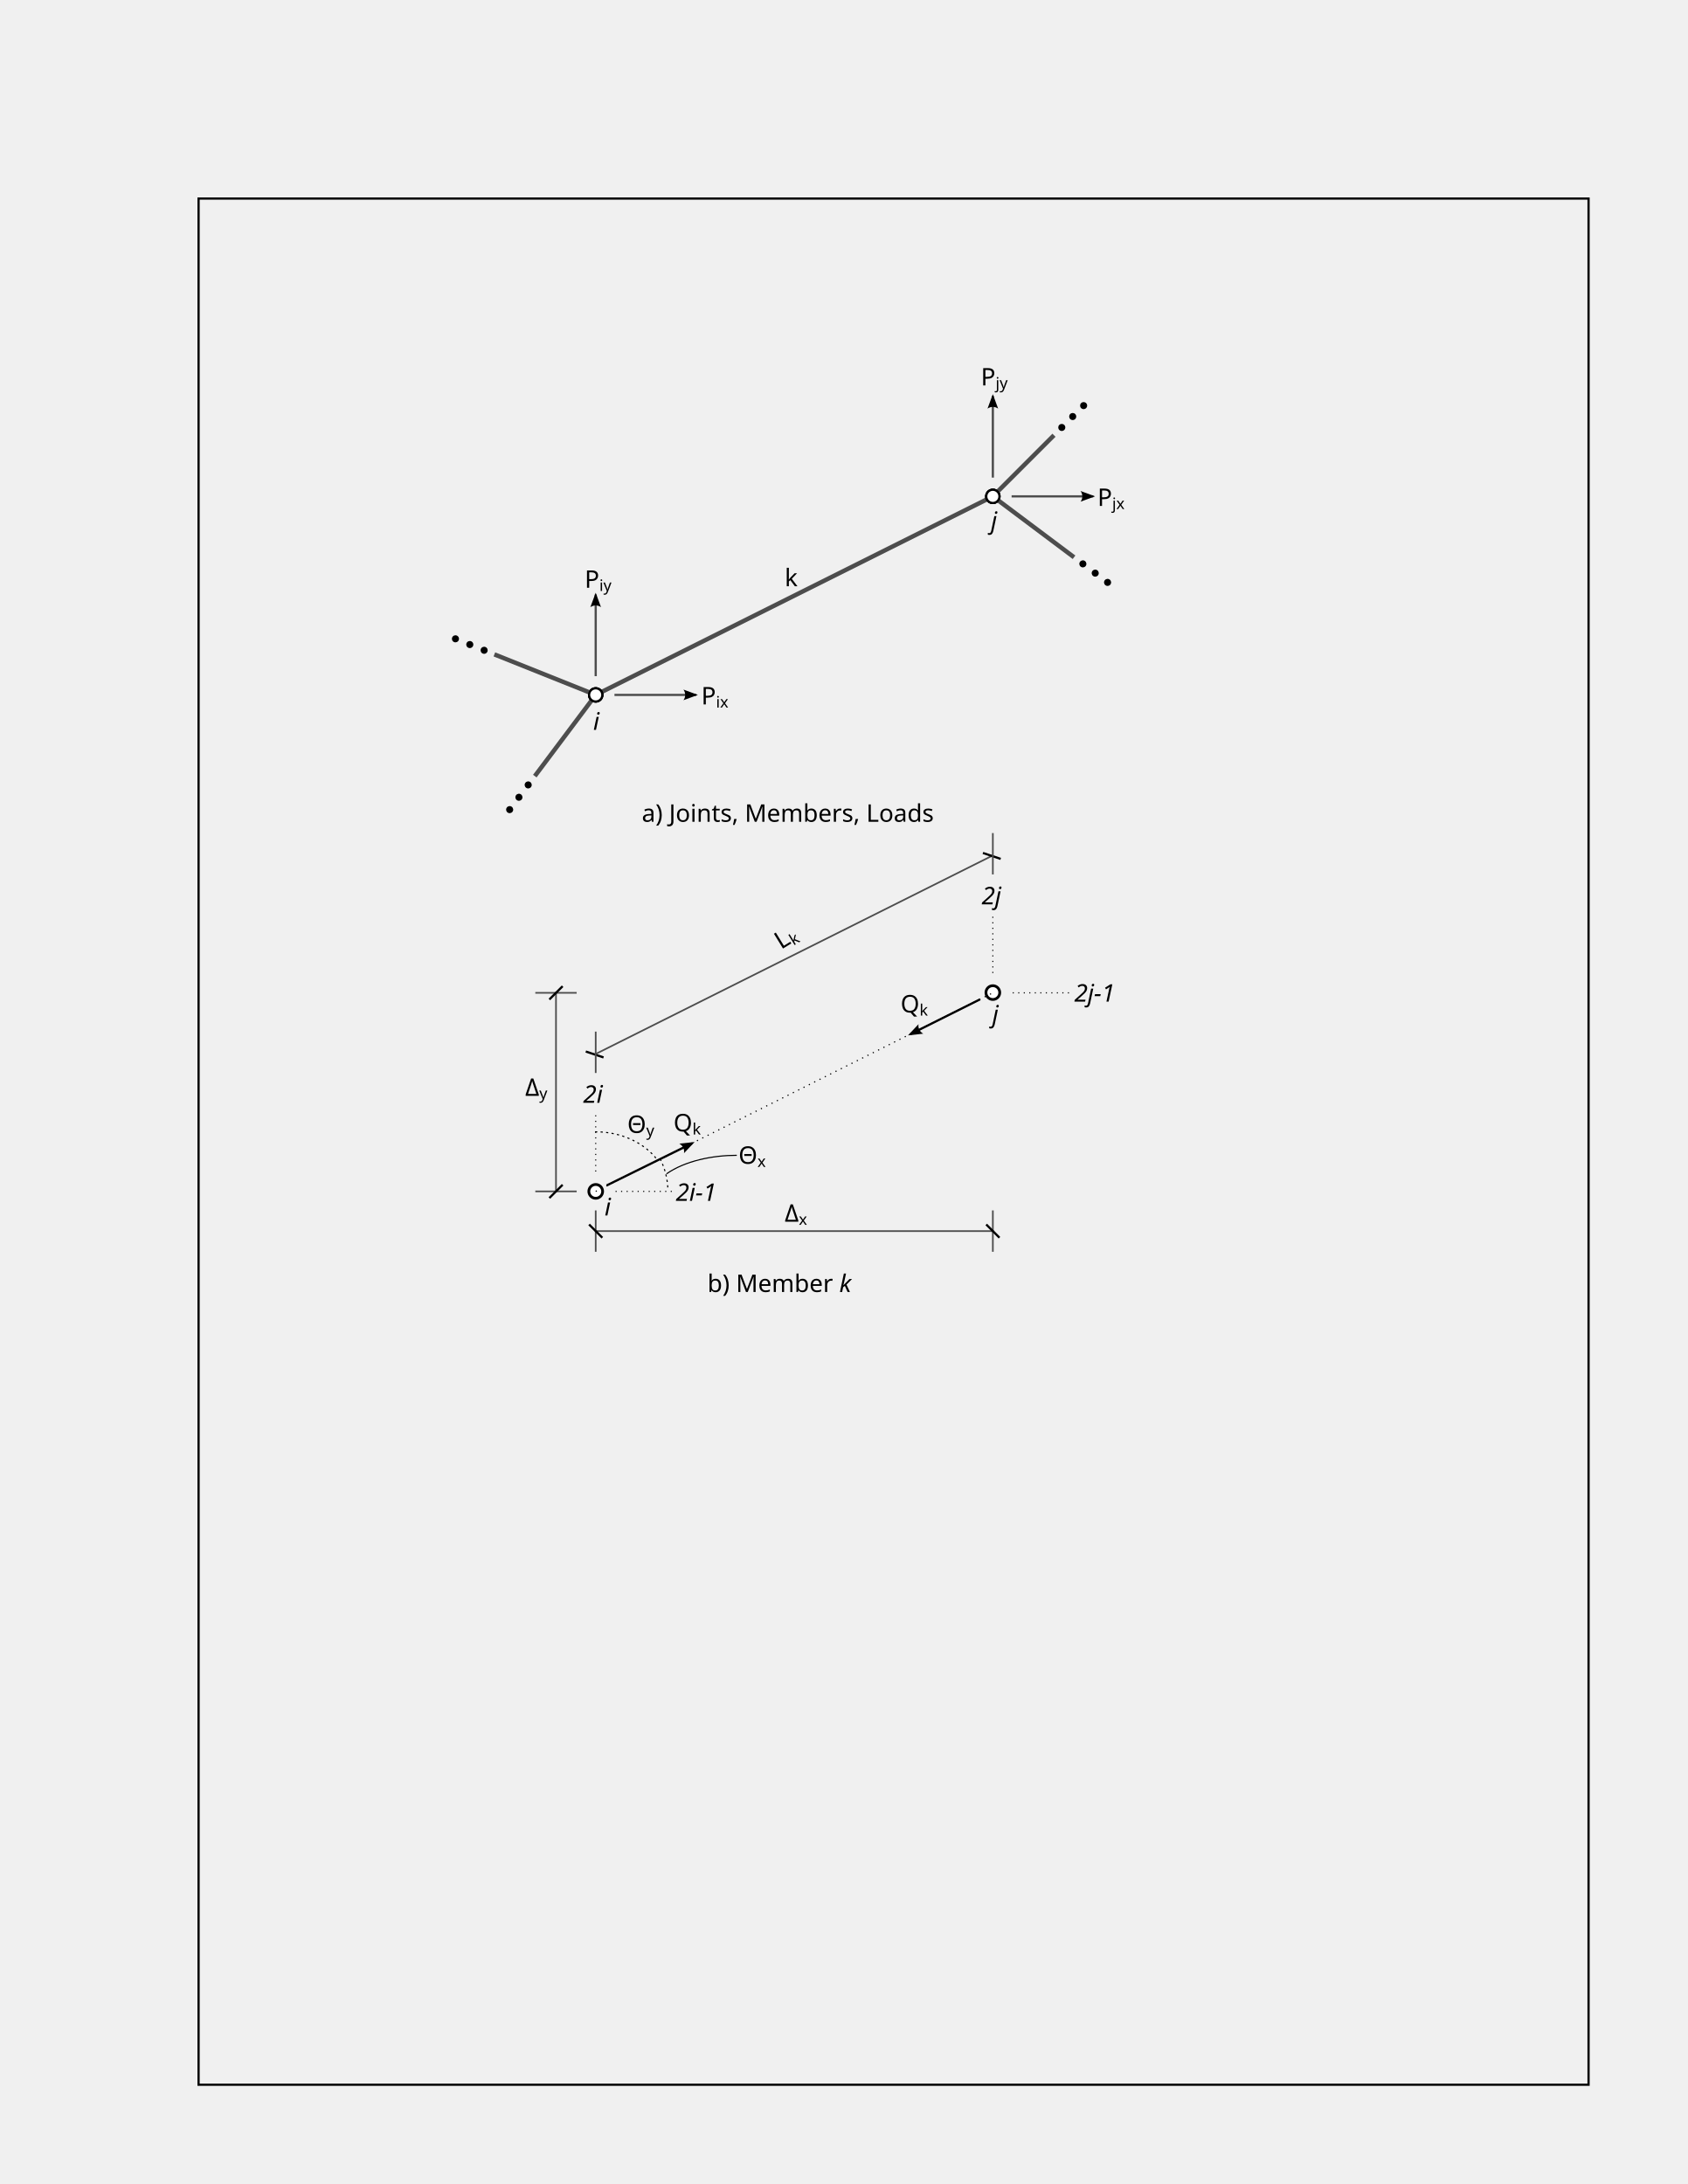
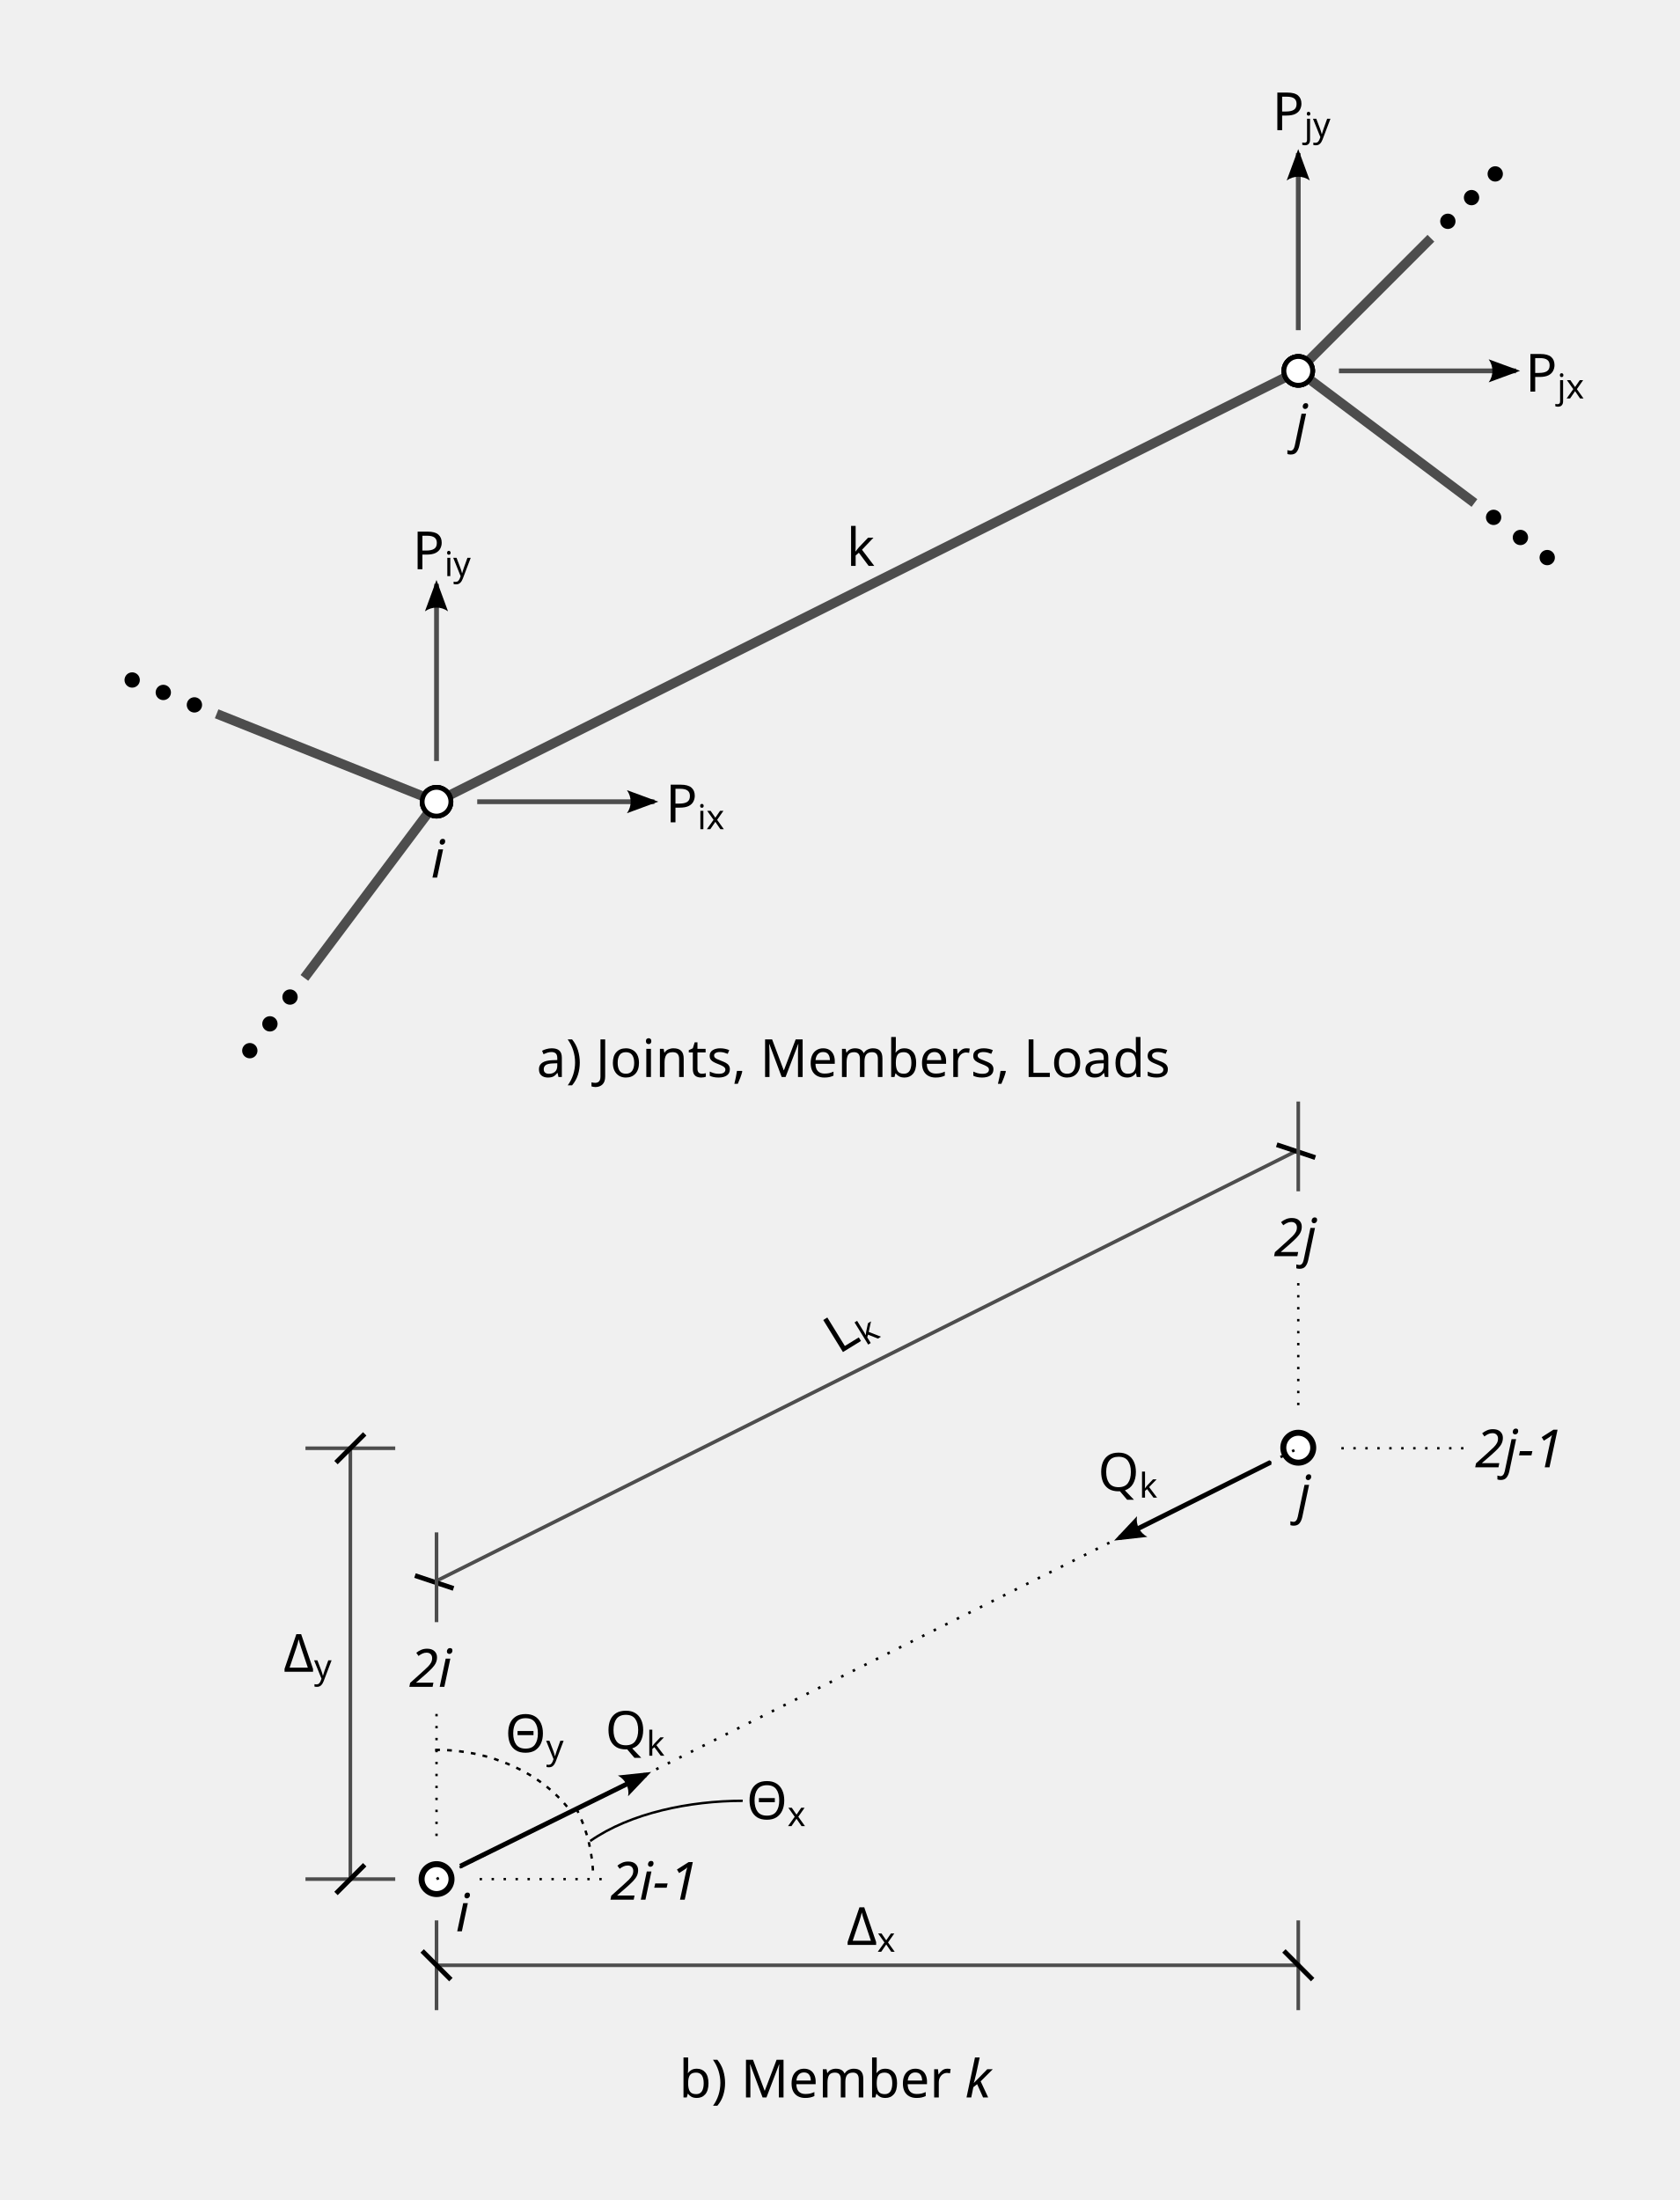
- <svg xmlns="http://www.w3.org/2000/svg" width="765" height="990" id="svg2" version="1.1">
+ <svg xmlns="http://www.w3.org/2000/svg" width="3.655in" height="4.787in" id="svg2" version="1.1">
  <defs id="defs4">
    <marker style="overflow:visible" id="InfiniteLineEnd" refX="0" refY="0" orient="auto">
      <g id="g4413">
        <circle id="circle4415" r="0.8" cy="0" cx="3" />
        <circle id="circle4417" r="0.8" cy="0" cx="6.5" />
        <circle id="circle4419" r="0.8" cy="0" cx="10" />
      </g>
    </marker>
-     <marker style="overflow:visible;" markerUnits="userSpaceOnUse" id="TrussNodeS" refX="0.0" refY="0.0" orient="auto">
+     <marker style="overflow:visible" markerUnits="userSpaceOnUse" id="TrussNodeS" refX="0" refY="0" orient="auto">
      <circle id="circle4171" style="fill:#ffffff;stroke:#000000;stroke-width:1" r="3" cy="0" cx="0" />
    </marker>
-     <marker style="overflow:visible;" id="DimensionTick" refX="0.0" refY="0.0" orient="auto">
-       <path id="path4168" transform="translate(-4.0,-4.0)" style="stroke:#000000;stroke-width:1.0pt;marker-start:none;" d="M 0.0,0.0 L 8.0,8.0 " />
+     <marker style="overflow:visible" id="DimensionTick" refX="0" refY="0" orient="auto">
+       <path id="path4168" transform="translate(-4,-4)" style="stroke:#000000;stroke-width:1pt;marker-start:none" d="M 0,0 8,8" />
    </marker>
-     <marker orient="auto" refY="0.0" refX="0.0" id="Arrow1Lstart" style="overflow:visible">
-       <path id="path4177" d="M 0.0,0.0 L 5.0,-5.0 L -12.5,0.0 L 5.0,5.0 L 0.0,0.0 z " style="fill-rule:evenodd;stroke:#000000;stroke-width:1.0pt;marker-start:none" transform="scale(0.8) translate(12.5,0)" />
+     <marker orient="auto" refY="0" refX="0" id="Arrow1Lstart" style="overflow:visible">
+       <path id="path4177" d="M 0,0 5,-5 -12.5,0 5,5 Z" style="fill-rule:evenodd;stroke:#000000;stroke-width:1pt;marker-start:none" transform="matrix(0.8,0,0,0.8,10,0)" />
    </marker>
-     <marker orient="auto" refY="0.0" refX="0.0" id="Arrow2Mend" style="overflow:visible;">
-       <path id="path4204" style="font-size:12.0;fill-rule:evenodd;stroke-width:0.625;stroke-linejoin:round;" d="M 8.719,4.034 L -2.207,0.016 L 8.719,-4.002 C 6.973,-1.63 6.983,1.616 8.719,4.034 z " transform="scale(0.6) rotate(180) translate(0,0)" />
+     <marker orient="auto" refY="0" refX="0" id="Arrow2Mend" style="overflow:visible">
+       <path id="path4204" style="font-size:12px;fill-rule:evenodd;stroke-width:0.625;stroke-linejoin:round" d="M 8.719,4.034 -2.207,0.016 8.719,-4.002 c -1.745,2.372 -1.735,5.617 -6e-7,8.035 z" transform="scale(-0.6)" />
    </marker>
  </defs>
-   <g id="layer2">
-     <rect style="fill:none;stroke:#000000;stroke-width:1px;stroke-linecap:butt;stroke-linejoin:miter;stroke-opacity:1" id="rect3040" width="630" height="855" x="90" y="90" />
-   </g>
-   <g id="layer1" transform="translate(0,-62.362)">
+   <g id="layer1" transform="translate(-178.8198,-209.8913)">
    <g id="g9150">
      <g id="g8644">
        <g id="g6120" transform="translate(0,225.0502)">
          <g transform="matrix(1.25,0,0,1.25,270.0087,377.362)" id="use3513">
-             <circle style="fill:#ffffff;stroke:#000000;stroke-width:1" id="circle3573" r="2.5" cy="0" cx="0" d="M 2.5,0 C 2.5,1.381 1.381,2.5 0,2.5 -1.381,2.5 -2.5,1.381 -2.5,0 c 0,-1.381 1.119,-2.5 2.5,-2.5 1.381,0 2.5,1.119 2.5,2.5 z" />
+             <circle style="fill:#ffffff;stroke:#000000;stroke-width:1" id="circle3573" r="2.5" cy="0" cx="0" />
          </g>
          <g transform="matrix(1.25,0,0,1.25,450,287.2494)" id="use3513-2">
-             <circle style="fill:#ffffff;stroke:#000000;stroke-width:1" id="circle3573-5" r="2.5" cy="0" cx="0" d="M 2.5,0 C 2.5,1.381 1.381,2.5 0,2.5 -1.381,2.5 -2.5,1.381 -2.5,0 c 0,-1.381 1.119,-2.5 2.5,-2.5 1.381,0 2.5,1.119 2.5,2.5 z" />
+             <circle style="fill:#ffffff;stroke:#000000;stroke-width:1" id="circle3573-5" r="2.5" cy="0" cx="0" />
          </g>
-           <path transform="translate(0,62.362)" id="path3364" d="M 270,315 450,225" style="fill:none;stroke:#000000;stroke-width:0.54;stroke-linecap:butt;stroke-linejoin:miter;stroke-miterlimit:4;stroke-opacity:1;stroke-dasharray:0.54, 2.16;stroke-dashoffset:0" />
+           <path transform="translate(0,62.362)" id="path3364" d="M 270,315 450,225" style="fill:none;stroke:#000000;stroke-width:0.54;stroke-linecap:butt;stroke-linejoin:miter;stroke-miterlimit:4;stroke-dasharray:0.54, 2.16;stroke-dashoffset:0;stroke-opacity:1" />
          <path transform="translate(0,62.362)" id="path4161" d="m 274.967,312.298 38.681,-19.078" style="fill:none;stroke:#000000;stroke-width:1px;stroke-linecap:butt;stroke-linejoin:miter;stroke-opacity:1;marker-end:url(#Arrow2Mend)" />
          <path transform="translate(0,62.362)" id="path4163" d="M 444.217,227.935 412.712,243.687" style="fill:none;stroke:#000000;stroke-width:1px;stroke-linecap:butt;stroke-linejoin:miter;stroke-opacity:1;marker-end:url(#Arrow2Mend)" />
-           <path transform="translate(0,62.362)" id="path4831" d="m 279,315 27,0" style="fill:none;stroke:#000000;stroke-width:0.5;stroke-linecap:butt;stroke-linejoin:miter;stroke-miterlimit:4;stroke-opacity:1;stroke-dasharray:0.5, 2;stroke-dashoffset:0" />
-           <path transform="translate(0,62.362)" id="path4833" d="m 270,306 0,-27" style="fill:none;stroke:#000000;stroke-width:0.5;stroke-linecap:butt;stroke-linejoin:miter;stroke-miterlimit:4;stroke-opacity:1;stroke-dasharray:0.5, 2;stroke-dashoffset:0" />
-           <path style="fill:none;stroke:#000000;stroke-width:0.5;stroke-linecap:butt;stroke-linejoin:miter;stroke-miterlimit:4;stroke-opacity:1;stroke-dasharray:0.5, 2;stroke-dashoffset:0" d="m 459,287.362 27,0" id="path4835" />
-           <path style="fill:none;stroke:#000000;stroke-width:0.5;stroke-linecap:butt;stroke-linejoin:miter;stroke-miterlimit:4;stroke-opacity:1;stroke-dasharray:0.5, 2;stroke-dashoffset:0" d="m 450,278.362 0,-27" id="path4837" />
-           <path transform="translate(0,62.362)" d="m 299.323,300.477 c 2.186,4.413 3.347,9.262 3.398,14.187" id="path4843" style="fill:none;stroke:#000000;stroke-width:0.5;stroke-linecap:square;stroke-miterlimit:4;stroke-opacity:1;stroke-dasharray:0.5, 2;stroke-dashoffset:0" />
-           <path transform="translate(0,62.362)" d="m 269.96,288 c 11.29,-0.011 21.8,4.723 27.845,12.544" id="path4845" style="fill:none;stroke:#000000;stroke-width:0.5;stroke-linecap:square;stroke-miterlimit:4;stroke-opacity:1;stroke-dasharray:0.5, 2;stroke-dashoffset:0;marker-start:none" />
-           <path transform="translate(0,62.362)" id="path5232" d="m 270,324 0,18" style="fill:none;stroke:#4d4d4d;stroke-width:0.75;stroke-linecap:square;stroke-miterlimit:4;stroke-opacity:1;stroke-dasharray:none;stroke-dashoffset:0" />
-           <path transform="translate(0,62.362)" id="path5234" d="m 450,324 0,18" style="fill:none;stroke:#4d4d4d;stroke-width:0.75;stroke-linecap:square;stroke-miterlimit:4;stroke-opacity:1;stroke-dasharray:none;stroke-dashoffset:0" />
-           <path transform="translate(0,62.362)" id="path5236" d="m 270,333 180,0" style="fill:none;stroke:#4d4d4d;stroke-width:0.75;stroke-linecap:square;stroke-miterlimit:4;stroke-opacity:1;stroke-dasharray:none;stroke-dashoffset:0;marker-start:url(#DimensionTick);marker-end:url(#DimensionTick)" />
-           <path transform="translate(0,62.362)" id="path5238" d="m 261,315 -18,0" style="fill:none;stroke:#4d4d4d;stroke-width:0.75;stroke-linecap:square;stroke-miterlimit:4;stroke-opacity:1;stroke-dasharray:none;stroke-dashoffset:0" />
-           <path transform="translate(0,62.362)" id="path5240" d="m 243,225 18,0" style="fill:none;stroke:#4d4d4d;stroke-width:0.75;stroke-linecap:square;stroke-miterlimit:4;stroke-opacity:1;stroke-dasharray:none;stroke-dashoffset:0" />
-           <path transform="translate(0,62.362)" id="path5242" d="m 252,225 0,90" style="fill:none;stroke:#4d4d4d;stroke-width:0.75;stroke-linecap:square;stroke-miterlimit:4;stroke-opacity:1;stroke-dasharray:none;stroke-dashoffset:0;marker-start:url(#DimensionTick);marker-end:url(#DimensionTick)" />
-           <text id="text6044" y="391.112" x="355.654" style="font-size:11px;font-style:normal;font-variant:normal;font-weight:normal;font-stretch:normal;line-height:125%;letter-spacing:0px;word-spacing:0px;fill:#000000;fill-opacity:1;stroke:none;font-family:Verdana;-inkscape-font-specification:Sans" xml:space="preserve">
-             <tspan y="391.112" x="355.654" id="tspan6048">Δ<tspan id="tspan6068" style="font-size:65.001%;baseline-shift:sub">x</tspan>
+           <path transform="translate(0,62.362)" id="path4831" d="m 279,315 h 27" style="fill:none;stroke:#000000;stroke-width:0.5;stroke-linecap:butt;stroke-linejoin:miter;stroke-miterlimit:4;stroke-dasharray:0.5, 2;stroke-dashoffset:0;stroke-opacity:1" />
+           <path transform="translate(0,62.362)" id="path4833" d="M 270,306 V 279" style="fill:none;stroke:#000000;stroke-width:0.5;stroke-linecap:butt;stroke-linejoin:miter;stroke-miterlimit:4;stroke-dasharray:0.5, 2;stroke-dashoffset:0;stroke-opacity:1" />
+           <path style="fill:none;stroke:#000000;stroke-width:0.5;stroke-linecap:butt;stroke-linejoin:miter;stroke-miterlimit:4;stroke-dasharray:0.5, 2;stroke-dashoffset:0;stroke-opacity:1" d="m 459,287.362 h 27" id="path4835" />
+           <path style="fill:none;stroke:#000000;stroke-width:0.5;stroke-linecap:butt;stroke-linejoin:miter;stroke-miterlimit:4;stroke-dasharray:0.5, 2;stroke-dashoffset:0;stroke-opacity:1" d="m 450,278.362 v -27" id="path4837" />
+           <path transform="translate(0,62.362)" d="m 299.323,300.477 a 32.723,32.723 0 0 1 3.398,14.187" id="path4843" style="fill:none;stroke:#000000;stroke-width:0.5;stroke-linecap:square;stroke-miterlimit:4;stroke-dasharray:0.5, 2;stroke-dashoffset:0;stroke-opacity:1" />
+           <path transform="translate(0,62.362)" d="m 269.96,288 a 32.921,27 0 0 1 27.845,12.544" id="path4845" style="fill:none;stroke:#000000;stroke-width:0.5;stroke-linecap:square;stroke-miterlimit:4;stroke-dasharray:0.5, 2;stroke-dashoffset:0;stroke-opacity:1;marker-start:none" />
+           <path transform="translate(0,62.362)" id="path5232" d="m 270,324 v 18" style="fill:none;stroke:#4d4d4d;stroke-width:0.75;stroke-linecap:square;stroke-miterlimit:4;stroke-dasharray:none;stroke-dashoffset:0;stroke-opacity:1" />
+           <path transform="translate(0,62.362)" id="path5234" d="m 450,324 v 18" style="fill:none;stroke:#4d4d4d;stroke-width:0.75;stroke-linecap:square;stroke-miterlimit:4;stroke-dasharray:none;stroke-dashoffset:0;stroke-opacity:1" />
+           <path transform="translate(0,62.362)" id="path5236" d="M 270,333 H 450" style="fill:none;stroke:#4d4d4d;stroke-width:0.75;stroke-linecap:square;stroke-miterlimit:4;stroke-dasharray:none;stroke-dashoffset:0;stroke-opacity:1;marker-start:url(#DimensionTick);marker-end:url(#DimensionTick)" />
+           <path transform="translate(0,62.362)" id="path5238" d="M 261,315 H 243" style="fill:none;stroke:#4d4d4d;stroke-width:0.75;stroke-linecap:square;stroke-miterlimit:4;stroke-dasharray:none;stroke-dashoffset:0;stroke-opacity:1" />
+           <path transform="translate(0,62.362)" id="path5240" d="m 243,225 h 18" style="fill:none;stroke:#4d4d4d;stroke-width:0.75;stroke-linecap:square;stroke-miterlimit:4;stroke-dasharray:none;stroke-dashoffset:0;stroke-opacity:1" />
+           <path transform="translate(0,62.362)" id="path5242" d="m 252,225 v 90" style="fill:none;stroke:#4d4d4d;stroke-width:0.75;stroke-linecap:square;stroke-miterlimit:4;stroke-dasharray:none;stroke-dashoffset:0;stroke-opacity:1;marker-start:url(#DimensionTick);marker-end:url(#DimensionTick)" />
+           <text id="text6044" y="391.112" x="355.654" style="font-style:normal;font-variant:normal;font-weight:normal;font-stretch:normal;line-height:0%;font-family:Verdana;-inkscape-font-specification:Sans;letter-spacing:0px;word-spacing:0px;fill:#000000;fill-opacity:1;stroke:none" xml:space="preserve">
+             <tspan y="391.112" x="355.654" id="tspan6048" style="font-size:11px;line-height:1.25">Δ<tspan id="tspan6068" style="font-size:65.001%;baseline-shift:sub">x</tspan>
            </tspan>
          </text>
-           <text id="text6050" y="334.054" x="238.036" style="font-size:11px;font-style:normal;font-variant:normal;font-weight:normal;font-stretch:normal;line-height:125%;letter-spacing:0px;word-spacing:0px;fill:#000000;fill-opacity:1;stroke:none;font-family:Verdana;-inkscape-font-specification:Sans" xml:space="preserve">
-             <tspan y="334.054" x="238.036" id="tspan6054">Δ<tspan id="tspan6074" style="font-size:65.001%;baseline-shift:sub">y</tspan>
+           <text id="text6050" y="334.054" x="238.036" style="font-style:normal;font-variant:normal;font-weight:normal;font-stretch:normal;line-height:0%;font-family:Verdana;-inkscape-font-specification:Sans;letter-spacing:0px;word-spacing:0px;fill:#000000;fill-opacity:1;stroke:none" xml:space="preserve">
+             <tspan y="334.054" x="238.036" id="tspan6054" style="font-size:11px;line-height:1.25">Δ<tspan id="tspan6074" style="font-size:65.001%;baseline-shift:sub">y</tspan>
            </tspan>
          </text>
-           <text id="text6056" y="364.858" x="331.85" style="font-size:11px;font-style:normal;font-variant:normal;font-weight:normal;font-stretch:normal;line-height:125%;letter-spacing:0px;word-spacing:0px;fill:#000000;fill-opacity:1;stroke:none;font-family:Verdana;-inkscape-font-specification:Sans" xml:space="preserve">
-             <tspan y="364.858" x="331.85" id="tspan6060"> Θ<tspan id="tspan6070" style="font-size:65.001%;baseline-shift:sub">x</tspan>
+           <text id="text6056" y="364.858" x="331.85" style="font-style:normal;font-variant:normal;font-weight:normal;font-stretch:normal;line-height:0%;font-family:Verdana;-inkscape-font-specification:Sans;letter-spacing:0px;word-spacing:0px;fill:#000000;fill-opacity:1;stroke:none" xml:space="preserve">
+             <tspan y="364.858" x="331.85" id="tspan6060" style="font-size:11px;line-height:1.25"> Θ<tspan id="tspan6070" style="font-size:65.001%;baseline-shift:sub">x</tspan>
            </tspan>
          </text>
-           <text id="text6062" y="350.856" x="281.442" style="font-size:11px;font-style:normal;font-variant:normal;font-weight:normal;font-stretch:normal;line-height:125%;letter-spacing:0px;word-spacing:0px;fill:#000000;fill-opacity:1;stroke:none;font-family:Verdana;-inkscape-font-specification:Sans" xml:space="preserve">
-             <tspan y="350.856" x="281.442" id="tspan6066"> Θ<tspan id="tspan6072" style="font-size:65.001%;baseline-shift:sub">y</tspan>
+           <text id="text6062" y="350.856" x="281.442" style="font-style:normal;font-variant:normal;font-weight:normal;font-stretch:normal;line-height:0%;font-family:Verdana;-inkscape-font-specification:Sans;letter-spacing:0px;word-spacing:0px;fill:#000000;fill-opacity:1;stroke:none" xml:space="preserve">
+             <tspan y="350.856" x="281.442" id="tspan6066" style="font-size:11px;line-height:1.25"> Θ<tspan id="tspan6072" style="font-size:65.001%;baseline-shift:sub">y</tspan>
            </tspan>
          </text>
-           <text id="text6076" y="388.269" x="274.011" style="font-size:11px;font-style:italic;font-variant:normal;font-weight:normal;font-stretch:normal;line-height:125%;letter-spacing:0px;word-spacing:0px;fill:#000000;fill-opacity:1;stroke:none;font-family:Verdana;-inkscape-font-specification:Verdana Italic" xml:space="preserve">
-             <tspan y="388.269" x="274.011" id="tspan6078">i</tspan>
+           <text id="text6076" y="388.269" x="274.011" style="font-style:italic;font-variant:normal;font-weight:normal;font-stretch:normal;line-height:0%;font-family:Verdana;-inkscape-font-specification:'Verdana Italic';letter-spacing:0px;word-spacing:0px;fill:#000000;fill-opacity:1;stroke:none" xml:space="preserve">
+             <tspan y="388.269" x="274.011" id="tspan6078" style="font-size:11px;line-height:1.25">i</tspan>
          </text>
-           <text id="text6080" y="300.895" x="449.743" style="font-size:11px;font-style:italic;font-variant:normal;font-weight:normal;font-stretch:normal;line-height:125%;letter-spacing:0px;word-spacing:0px;fill:#000000;fill-opacity:1;stroke:none;font-family:Verdana;-inkscape-font-specification:Sans Italic" xml:space="preserve">
-             <tspan y="300.895" x="449.743" id="tspan6082">j</tspan>
+           <text id="text6080" y="300.895" x="449.743" style="font-style:italic;font-variant:normal;font-weight:normal;font-stretch:normal;line-height:0%;font-family:Verdana;-inkscape-font-specification:'Sans Italic';letter-spacing:0px;word-spacing:0px;fill:#000000;fill-opacity:1;stroke:none" xml:space="preserve">
+             <tspan y="300.895" x="449.743" id="tspan6082" style="font-size:11px;line-height:1.25">j</tspan>
          </text>
-           <text id="text6084" y="291.347" x="486.924" style="font-size:11px;font-style:italic;font-variant:normal;font-weight:normal;font-stretch:normal;line-height:125%;letter-spacing:0px;word-spacing:0px;fill:#000000;fill-opacity:1;stroke:none;font-family:Verdana;-inkscape-font-specification:Sans Italic" xml:space="preserve">
-             <tspan y="291.347" x="486.924" id="tspan6086">2j-1</tspan>
+           <text id="text6084" y="291.347" x="486.924" style="font-style:italic;font-variant:normal;font-weight:normal;font-stretch:normal;line-height:0%;font-family:Verdana;-inkscape-font-specification:'Sans Italic';letter-spacing:0px;word-spacing:0px;fill:#000000;fill-opacity:1;stroke:none" xml:space="preserve">
+             <tspan y="291.347" x="486.924" id="tspan6086" style="font-size:11px;line-height:1.25">2j-1</tspan>
          </text>
-           <text id="text6088" y="247.24" x="444.917" style="font-size:11px;font-style:italic;font-variant:normal;font-weight:normal;font-stretch:normal;line-height:125%;letter-spacing:0px;word-spacing:0px;fill:#000000;fill-opacity:1;stroke:none;font-family:Verdana;-inkscape-font-specification:Sans Italic" xml:space="preserve">
-             <tspan y="247.24" x="444.917" id="tspan6090">2j</tspan>
+           <text id="text6088" y="247.24" x="444.917" style="font-style:italic;font-variant:normal;font-weight:normal;font-stretch:normal;line-height:0%;font-family:Verdana;-inkscape-font-specification:'Sans Italic';letter-spacing:0px;word-spacing:0px;fill:#000000;fill-opacity:1;stroke:none" xml:space="preserve">
+             <tspan y="247.24" x="444.917" id="tspan6090" style="font-size:11px;line-height:1.25">2j</tspan>
          </text>
-           <text id="text6092" y="381.661" x="306.296" style="font-size:11px;font-style:italic;font-variant:normal;font-weight:normal;font-stretch:normal;line-height:125%;letter-spacing:0px;word-spacing:0px;fill:#000000;fill-opacity:1;stroke:none;font-family:Verdana;-inkscape-font-specification:Sans Italic" xml:space="preserve">
-             <tspan y="381.661" x="306.296" id="tspan6094">2i-1</tspan>
+           <text id="text6092" y="381.661" x="306.296" style="font-style:italic;font-variant:normal;font-weight:normal;font-stretch:normal;line-height:0%;font-family:Verdana;-inkscape-font-specification:'Sans Italic';letter-spacing:0px;word-spacing:0px;fill:#000000;fill-opacity:1;stroke:none" xml:space="preserve">
+             <tspan y="381.661" x="306.296" id="tspan6094" style="font-size:11px;line-height:1.25">2i-1</tspan>
          </text>
-           <text transform="translate(0,62.362)" id="text6096" y="274.842" x="264.29" style="font-size:11px;font-style:italic;font-variant:normal;font-weight:normal;font-stretch:normal;line-height:125%;letter-spacing:0px;word-spacing:0px;fill:#000000;fill-opacity:1;stroke:none;font-family:Verdana;-inkscape-font-specification:Sans Italic" xml:space="preserve">
-             <tspan y="274.842" x="264.29" id="tspan6098">2i</tspan>
+           <text transform="translate(0,62.362)" id="text6096" y="274.842" x="264.29" style="font-style:italic;font-variant:normal;font-weight:normal;font-stretch:normal;line-height:0%;font-family:Verdana;-inkscape-font-specification:'Sans Italic';letter-spacing:0px;word-spacing:0px;fill:#000000;fill-opacity:1;stroke:none" xml:space="preserve">
+             <tspan y="274.842" x="264.29" id="tspan6098" style="font-size:11px;line-height:1.25">2i</tspan>
          </text>
          <path transform="translate(0,62.362)" id="path6100" d="m 302.096,307.047 c 8.452,-5.9 20.866,-8.401 31.855,-8.401" style="fill:none;stroke:#000000;stroke-width:0.5;stroke-linecap:butt;stroke-linejoin:miter;stroke-opacity:1" />
-           <text id="text6102" y="350.156" x="305.246" style="font-size:11px;font-style:normal;font-variant:normal;font-weight:normal;font-stretch:normal;line-height:125%;letter-spacing:0px;word-spacing:0px;fill:#000000;fill-opacity:1;stroke:none;font-family:Verdana;-inkscape-font-specification:Verdana" xml:space="preserve">
-             <tspan y="350.156" x="305.246" id="tspan6104">Q<tspan id="tspan6106" style="font-size:65.001%;baseline-shift:sub">k</tspan>
+           <text id="text6102" y="350.156" x="305.246" style="font-style:normal;font-variant:normal;font-weight:normal;font-stretch:normal;line-height:0%;font-family:Verdana;-inkscape-font-specification:Verdana;letter-spacing:0px;word-spacing:0px;fill:#000000;fill-opacity:1;stroke:none" xml:space="preserve">
+             <tspan y="350.156" x="305.246" id="tspan6104" style="font-size:11px;line-height:1.25">Q<tspan id="tspan6106" style="font-size:65.001%;baseline-shift:sub">k</tspan>
            </tspan>
          </text>
-           <text xml:space="preserve" style="font-size:11px;font-style:normal;font-variant:normal;font-weight:normal;font-stretch:normal;line-height:125%;letter-spacing:0px;word-spacing:0px;fill:#000000;fill-opacity:1;stroke:none;font-family:Verdana;-inkscape-font-specification:Verdana" x="408.162" y="296.248" id="text6108">
-             <tspan id="tspan6110" x="408.162" y="296.248">Q<tspan style="font-size:65.001%;baseline-shift:sub" id="tspan6112">k</tspan>
+           <text xml:space="preserve" style="font-style:normal;font-variant:normal;font-weight:normal;font-stretch:normal;line-height:0%;font-family:Verdana;-inkscape-font-specification:Verdana;letter-spacing:0px;word-spacing:0px;fill:#000000;fill-opacity:1;stroke:none" x="408.162" y="296.248" id="text6108">
+             <tspan id="tspan6110" x="408.162" y="296.248" style="font-size:11px;line-height:1.25">Q<tspan style="font-size:65.001%;baseline-shift:sub" id="tspan6112">k</tspan>
            </tspan>
          </text>
-           <text transform="translate(0,62.362)" id="text6114" y="360.605" x="320.648" style="font-size:11px;font-style:normal;font-variant:normal;font-weight:normal;font-stretch:normal;line-height:125%;letter-spacing:0px;word-spacing:0px;fill:#000000;fill-opacity:1;stroke:none;font-family:Verdana;-inkscape-font-specification:Verdana" xml:space="preserve">
-             <tspan y="360.605" x="320.648" id="tspan6116">b) Member <tspan id="tspan6118" style="font-style:italic;-inkscape-font-specification:Verdana Italic">k</tspan>
+           <text transform="translate(0,62.362)" id="text6114" y="360.605" x="320.648" style="font-style:normal;font-variant:normal;font-weight:normal;font-stretch:normal;line-height:0%;font-family:Verdana;-inkscape-font-specification:Verdana;letter-spacing:0px;word-spacing:0px;fill:#000000;fill-opacity:1;stroke:none" xml:space="preserve">
+             <tspan y="360.605" x="320.648" id="tspan6116" style="font-size:11px;line-height:1.25">b) Member <tspan id="tspan6118" style="font-style:italic;-inkscape-font-specification:'Verdana Italic'">k</tspan>
            </tspan>
          </text>
        </g>
        <g id="g8613">
-           <path transform="translate(0,62.362)" id="path6175" d="M 270,315 450,225" style="fill:none;stroke:#4d4d4d;stroke-width:2;stroke-linecap:square;stroke-miterlimit:4;stroke-opacity:1;stroke-dasharray:none;stroke-dashoffset:0;marker-start:url(#TrussNodeS);marker-end:url(#TrussNodeS)" />
-           <path id="path6177" d="m 270,377.362 -27,36" style="fill:none;stroke:#4d4d4d;stroke-width:2;stroke-linecap:square;stroke-miterlimit:4;stroke-opacity:1;stroke-dasharray:none;stroke-dashoffset:0;marker-start:url(#TrussNodeS);marker-end:url(#InfiniteLineEnd)" />
-           <path id="path6179" d="m 270,377.362 -45,-18" style="fill:none;stroke:#4d4d4d;stroke-width:2;stroke-linecap:square;stroke-miterlimit:4;stroke-opacity:1;stroke-dasharray:none;stroke-dashoffset:0;marker-start:url(#TrussNodeS);marker-end:url(#InfiniteLineEnd)" />
-           <path id="path6181" d="m 450,287.362 27,-27" style="fill:none;stroke:#4d4d4d;stroke-width:2;stroke-linecap:square;stroke-miterlimit:4;stroke-opacity:1;stroke-dasharray:none;stroke-dashoffset:0;marker-start:url(#TrussNodeS);marker-end:url(#InfiniteLineEnd)" />
-           <path id="path6183" d="m 450,287.362 36,27" style="fill:none;stroke:#4d4d4d;stroke-width:2;stroke-linecap:square;stroke-miterlimit:4;stroke-opacity:1;stroke-dasharray:none;stroke-dashoffset:0;marker-start:url(#TrussNodeS);marker-end:url(#InfiniteLineEnd)" />
-           <path transform="translate(0,62.362)" id="path8167" d="m 270,306 0,-36" style="fill:none;stroke:#4d4d4d;stroke-width:1;stroke-linecap:square;stroke-miterlimit:4;stroke-opacity:1;stroke-dasharray:none;stroke-dashoffset:0;marker-end:url(#Arrow2Mend)" />
-           <path transform="translate(0,62.362)" id="path8169" d="m 279,315 36,0" style="fill:none;stroke:#4d4d4d;stroke-width:1;stroke-linecap:square;stroke-miterlimit:4;stroke-opacity:1;stroke-dasharray:none;stroke-dashoffset:0;marker-end:url(#Arrow2Mend)" />
-           <path style="fill:none;stroke:#4d4d4d;stroke-width:1;stroke-linecap:square;stroke-miterlimit:4;stroke-opacity:1;stroke-dasharray:none;stroke-dashoffset:0;marker-end:url(#Arrow2Mend)" d="m 450,278.362 0,-36" id="path8569" />
-           <path style="fill:none;stroke:#4d4d4d;stroke-width:1;stroke-linecap:square;stroke-miterlimit:4;stroke-opacity:1;stroke-dasharray:none;stroke-dashoffset:0;marker-end:url(#Arrow2Mend)" d="m 459,287.362 36,0" id="path8571" />
-           <text id="text8573" y="393.212" x="268.841" style="font-size:11px;font-style:italic;font-variant:normal;font-weight:normal;font-stretch:normal;line-height:125%;letter-spacing:0px;word-spacing:0px;fill:#000000;fill-opacity:1;stroke:none;font-family:Verdana;-inkscape-font-specification:Sans Italic" xml:space="preserve">
-             <tspan y="393.212" x="268.841" id="tspan8575">i</tspan>
+           <path transform="translate(0,62.362)" id="path6175" d="M 270,315 450,225" style="fill:none;stroke:#4d4d4d;stroke-width:2;stroke-linecap:square;stroke-miterlimit:4;stroke-dasharray:none;stroke-dashoffset:0;stroke-opacity:1;marker-start:url(#TrussNodeS);marker-end:url(#TrussNodeS)" />
+           <path id="path6177" d="m 270,377.362 -27,36" style="fill:none;stroke:#4d4d4d;stroke-width:2;stroke-linecap:square;stroke-miterlimit:4;stroke-dasharray:none;stroke-dashoffset:0;stroke-opacity:1;marker-start:url(#TrussNodeS);marker-end:url(#InfiniteLineEnd)" />
+           <path id="path6179" d="m 270,377.362 -45,-18" style="fill:none;stroke:#4d4d4d;stroke-width:2;stroke-linecap:square;stroke-miterlimit:4;stroke-dasharray:none;stroke-dashoffset:0;stroke-opacity:1;marker-start:url(#TrussNodeS);marker-end:url(#InfiniteLineEnd)" />
+           <path id="path6181" d="m 450,287.362 27,-27" style="fill:none;stroke:#4d4d4d;stroke-width:2;stroke-linecap:square;stroke-miterlimit:4;stroke-dasharray:none;stroke-dashoffset:0;stroke-opacity:1;marker-start:url(#TrussNodeS);marker-end:url(#InfiniteLineEnd)" />
+           <path id="path6183" d="m 450,287.362 36,27" style="fill:none;stroke:#4d4d4d;stroke-width:2;stroke-linecap:square;stroke-miterlimit:4;stroke-dasharray:none;stroke-dashoffset:0;stroke-opacity:1;marker-start:url(#TrussNodeS);marker-end:url(#InfiniteLineEnd)" />
+           <path transform="translate(0,62.362)" id="path8167" d="M 270,306 V 270" style="fill:none;stroke:#4d4d4d;stroke-width:1;stroke-linecap:square;stroke-miterlimit:4;stroke-dasharray:none;stroke-dashoffset:0;stroke-opacity:1;marker-end:url(#Arrow2Mend)" />
+           <path transform="translate(0,62.362)" id="path8169" d="m 279,315 h 36" style="fill:none;stroke:#4d4d4d;stroke-width:1;stroke-linecap:square;stroke-miterlimit:4;stroke-dasharray:none;stroke-dashoffset:0;stroke-opacity:1;marker-end:url(#Arrow2Mend)" />
+           <path style="fill:none;stroke:#4d4d4d;stroke-width:1;stroke-linecap:square;stroke-miterlimit:4;stroke-dasharray:none;stroke-dashoffset:0;stroke-opacity:1;marker-end:url(#Arrow2Mend)" d="m 450,278.362 v -36" id="path8569" />
+           <path style="fill:none;stroke:#4d4d4d;stroke-width:1;stroke-linecap:square;stroke-miterlimit:4;stroke-dasharray:none;stroke-dashoffset:0;stroke-opacity:1;marker-end:url(#Arrow2Mend)" d="m 459,287.362 h 36" id="path8571" />
+           <text id="text8573" y="393.212" x="268.841" style="font-style:italic;font-variant:normal;font-weight:normal;font-stretch:normal;line-height:0%;font-family:Verdana;-inkscape-font-specification:'Sans Italic';letter-spacing:0px;word-spacing:0px;fill:#000000;fill-opacity:1;stroke:none" xml:space="preserve">
+             <tspan y="393.212" x="268.841" id="tspan8575" style="font-size:11px;line-height:1.25">i</tspan>
          </text>
-           <text transform="translate(0,62.362)" id="text8577" y="239.837" x="449.118" style="font-size:11px;font-style:italic;font-variant:normal;font-weight:normal;font-stretch:normal;line-height:125%;letter-spacing:0px;word-spacing:0px;fill:#000000;fill-opacity:1;stroke:none;font-family:Verdana;-inkscape-font-specification:Sans Italic" xml:space="preserve">
-             <tspan y="239.837" x="449.118" id="tspan8579">j</tspan>
+           <text transform="translate(0,62.362)" id="text8577" y="239.837" x="449.118" style="font-style:italic;font-variant:normal;font-weight:normal;font-stretch:normal;line-height:0%;font-family:Verdana;-inkscape-font-specification:'Sans Italic';letter-spacing:0px;word-spacing:0px;fill:#000000;fill-opacity:1;stroke:none" xml:space="preserve">
+             <tspan y="239.837" x="449.118" id="tspan8579" style="font-size:11px;line-height:1.25">j</tspan>
          </text>
-           <text id="text8581" y="328.103" x="355.654" style="font-size:11px;font-style:normal;font-variant:normal;font-weight:normal;font-stretch:normal;line-height:125%;letter-spacing:0px;word-spacing:0px;fill:#000000;fill-opacity:1;stroke:none;font-family:Verdana;-inkscape-font-specification:Verdana" xml:space="preserve">
-             <tspan y="328.103" x="355.654" id="tspan8583">k</tspan>
+           <text id="text8581" y="328.103" x="355.654" style="font-style:normal;font-variant:normal;font-weight:normal;font-stretch:normal;line-height:0%;font-family:Verdana;-inkscape-font-specification:Verdana;letter-spacing:0px;word-spacing:0px;fill:#000000;fill-opacity:1;stroke:none" xml:space="preserve">
+             <tspan y="328.103" x="355.654" id="tspan8583" style="font-size:11px;line-height:1.25">k</tspan>
          </text>
-           <text id="text8585" y="328.803" x="264.99" style="font-size:11px;font-style:normal;font-variant:normal;font-weight:normal;font-stretch:normal;line-height:125%;letter-spacing:0px;word-spacing:0px;fill:#000000;fill-opacity:1;stroke:none;font-family:Verdana;-inkscape-font-specification:Sans" xml:space="preserve">
-             <tspan y="328.803" x="264.99" id="tspan8587">P<tspan id="tspan8607" style="font-size:65.001%;baseline-shift:sub">iy</tspan>
+           <text id="text8585" y="328.803" x="264.99" style="font-style:normal;font-variant:normal;font-weight:normal;font-stretch:normal;line-height:0%;font-family:Verdana;-inkscape-font-specification:Sans;letter-spacing:0px;word-spacing:0px;fill:#000000;fill-opacity:1;stroke:none" xml:space="preserve">
+             <tspan y="328.803" x="264.99" id="tspan8587" style="font-size:11px;line-height:1.25">P<tspan id="tspan8607" style="font-size:65.001%;baseline-shift:sub">iy</tspan>
            </tspan>
          </text>
-           <text id="text8589" y="381.661" x="317.848" style="font-size:11px;font-style:normal;font-variant:normal;font-weight:normal;font-stretch:normal;line-height:125%;letter-spacing:0px;word-spacing:0px;fill:#000000;fill-opacity:1;stroke:none;font-family:Verdana;-inkscape-font-specification:Sans" xml:space="preserve">
-             <tspan y="381.661" x="317.848" id="tspan8591">P<tspan id="tspan8605" style="font-size:65.001%;baseline-shift:sub">ix</tspan>
+           <text id="text8589" y="381.661" x="317.848" style="font-style:normal;font-variant:normal;font-weight:normal;font-stretch:normal;line-height:0%;font-family:Verdana;-inkscape-font-specification:Sans;letter-spacing:0px;word-spacing:0px;fill:#000000;fill-opacity:1;stroke:none" xml:space="preserve">
+             <tspan y="381.661" x="317.848" id="tspan8591" style="font-size:11px;line-height:1.25">P<tspan id="tspan8605" style="font-size:65.001%;baseline-shift:sub">ix</tspan>
            </tspan>
          </text>
-           <text id="text8593" y="291.697" x="497.425" style="font-size:11px;font-style:normal;font-variant:normal;font-weight:normal;font-stretch:normal;line-height:125%;letter-spacing:0px;word-spacing:0px;fill:#000000;fill-opacity:1;stroke:none;font-family:Verdana;-inkscape-font-specification:Sans" xml:space="preserve">
-             <tspan y="291.697" x="497.425" id="tspan8595">P<tspan id="tspan8603" style="font-size:65.001%;baseline-shift:sub">jx</tspan>
+           <text id="text8593" y="291.697" x="497.425" style="font-style:normal;font-variant:normal;font-weight:normal;font-stretch:normal;line-height:0%;font-family:Verdana;-inkscape-font-specification:Sans;letter-spacing:0px;word-spacing:0px;fill:#000000;fill-opacity:1;stroke:none" xml:space="preserve">
+             <tspan y="291.697" x="497.425" id="tspan8595" style="font-size:11px;line-height:1.25">P<tspan id="tspan8603" style="font-size:65.001%;baseline-shift:sub">jx</tspan>
            </tspan>
          </text>
-           <text id="text8597" y="237.089" x="444.567" style="font-size:11px;font-style:normal;font-variant:normal;font-weight:normal;font-stretch:normal;line-height:125%;letter-spacing:0px;word-spacing:0px;fill:#000000;fill-opacity:1;stroke:none;font-family:Verdana;-inkscape-font-specification:Sans" xml:space="preserve">
-             <tspan y="237.089" x="444.567" id="tspan8599">P<tspan id="tspan8601" style="font-size:65.001%;baseline-shift:sub">jy</tspan>
+           <text id="text8597" y="237.089" x="444.567" style="font-style:normal;font-variant:normal;font-weight:normal;font-stretch:normal;line-height:0%;font-family:Verdana;-inkscape-font-specification:Sans;letter-spacing:0px;word-spacing:0px;fill:#000000;fill-opacity:1;stroke:none" xml:space="preserve">
+             <tspan y="237.089" x="444.567" id="tspan8599" style="font-size:11px;line-height:1.25">P<tspan id="tspan8601" style="font-size:65.001%;baseline-shift:sub">jy</tspan>
            </tspan>
          </text>
-           <text id="text8609" y="434.869" x="290.894" style="font-size:11px;font-style:normal;font-variant:normal;font-weight:normal;font-stretch:normal;line-height:125%;letter-spacing:0px;word-spacing:0px;fill:#000000;fill-opacity:1;stroke:none;font-family:Verdana;-inkscape-font-specification:Sans" xml:space="preserve">
-             <tspan y="434.869" x="290.894" id="tspan8611">a) Joints, Members, Loads</tspan>
+           <text id="text8609" y="434.869" x="290.894" style="font-style:normal;font-variant:normal;font-weight:normal;font-stretch:normal;line-height:0%;font-family:Verdana;-inkscape-font-specification:Sans;letter-spacing:0px;word-spacing:0px;fill:#000000;fill-opacity:1;stroke:none" xml:space="preserve">
+             <tspan y="434.869" x="290.894" id="tspan8611" style="font-size:11px;line-height:1.25">a) Joints, Members, Loads</tspan>
          </text>
        </g>
-         <path transform="translate(0,62.362)" id="path8730" d="m 198.267,315.248 -0.248,8.663" style="fill:none;stroke:none;stroke-width:1;stroke-linecap:square;stroke-miterlimit:4;stroke-opacity:1;stroke-dasharray:none;stroke-dashoffset:0" />
+         <path transform="translate(0,62.362)" id="path8730" d="m 198.267,315.248 -0.248,8.663" style="fill:none;stroke:none;stroke-width:1;stroke-linecap:square;stroke-miterlimit:4;stroke-dasharray:none;stroke-dashoffset:0;stroke-opacity:1" />
      </g>
      <g transform="translate(0,252)" id="g9142">
        <path style="fill:none;stroke:#4d4d4d;stroke-width:0.75;stroke-linecap:butt;stroke-linejoin:miter;stroke-opacity:1;marker-start:url(#DimensionTick);marker-end:url(#DimensionTick)" d="m 269.525,288.352 180,-90" id="path8732" />
-         <text xml:space="preserve" style="font-size:11px;font-style:normal;font-variant:normal;font-weight:normal;font-stretch:normal;line-height:125%;letter-spacing:0px;word-spacing:0px;fill:#000000;fill-opacity:1;stroke:none;font-family:Verdana;-inkscape-font-specification:Sans" x="175.316" y="390.634" id="text8734" transform="matrix(0.8517661,-0.5239223,0.5239223,0.8517661,0,0)">
-           <tspan id="tspan8736" x="175.316" y="390.634">L<tspan style="font-size:7.15px;baseline-shift:sub" id="tspan8738">k</tspan>
+         <text xml:space="preserve" style="font-style:normal;font-variant:normal;font-weight:normal;font-stretch:normal;line-height:0%;font-family:Verdana;-inkscape-font-specification:Sans;letter-spacing:0px;word-spacing:0px;fill:#000000;fill-opacity:1;stroke:none" x="175.316" y="390.634" id="text8734" transform="rotate(-31.59572)">
+           <tspan id="tspan8736" x="175.316" y="390.634" style="font-size:11px;line-height:1.25">L<tspan style="font-size:7.15px;baseline-shift:sub" id="tspan8738">k</tspan>
          </tspan>
        </text>
-         <path style="fill:none;stroke:#4d4d4d;stroke-width:0.75;stroke-linecap:square;stroke-miterlimit:4;stroke-opacity:1;stroke-dasharray:none;stroke-dashoffset:0" d="m 270,216 0,18" id="path9138" transform="translate(0,62.362)" />
-         <path style="fill:none;stroke:#4d4d4d;stroke-width:0.75;stroke-linecap:square;stroke-miterlimit:4;stroke-opacity:1;stroke-dasharray:none;stroke-dashoffset:0" d="m 450,126 0,18" id="path9140" transform="translate(0,62.362)" />
+         <path style="fill:none;stroke:#4d4d4d;stroke-width:0.75;stroke-linecap:square;stroke-miterlimit:4;stroke-dasharray:none;stroke-dashoffset:0;stroke-opacity:1" d="m 270,216 v 18" id="path9138" transform="translate(0,62.362)" />
+         <path style="fill:none;stroke:#4d4d4d;stroke-width:0.75;stroke-linecap:square;stroke-miterlimit:4;stroke-dasharray:none;stroke-dashoffset:0;stroke-opacity:1" d="m 450,126 v 18" id="path9140" transform="translate(0,62.362)" />
      </g>
    </g>
  </g>
</svg>
